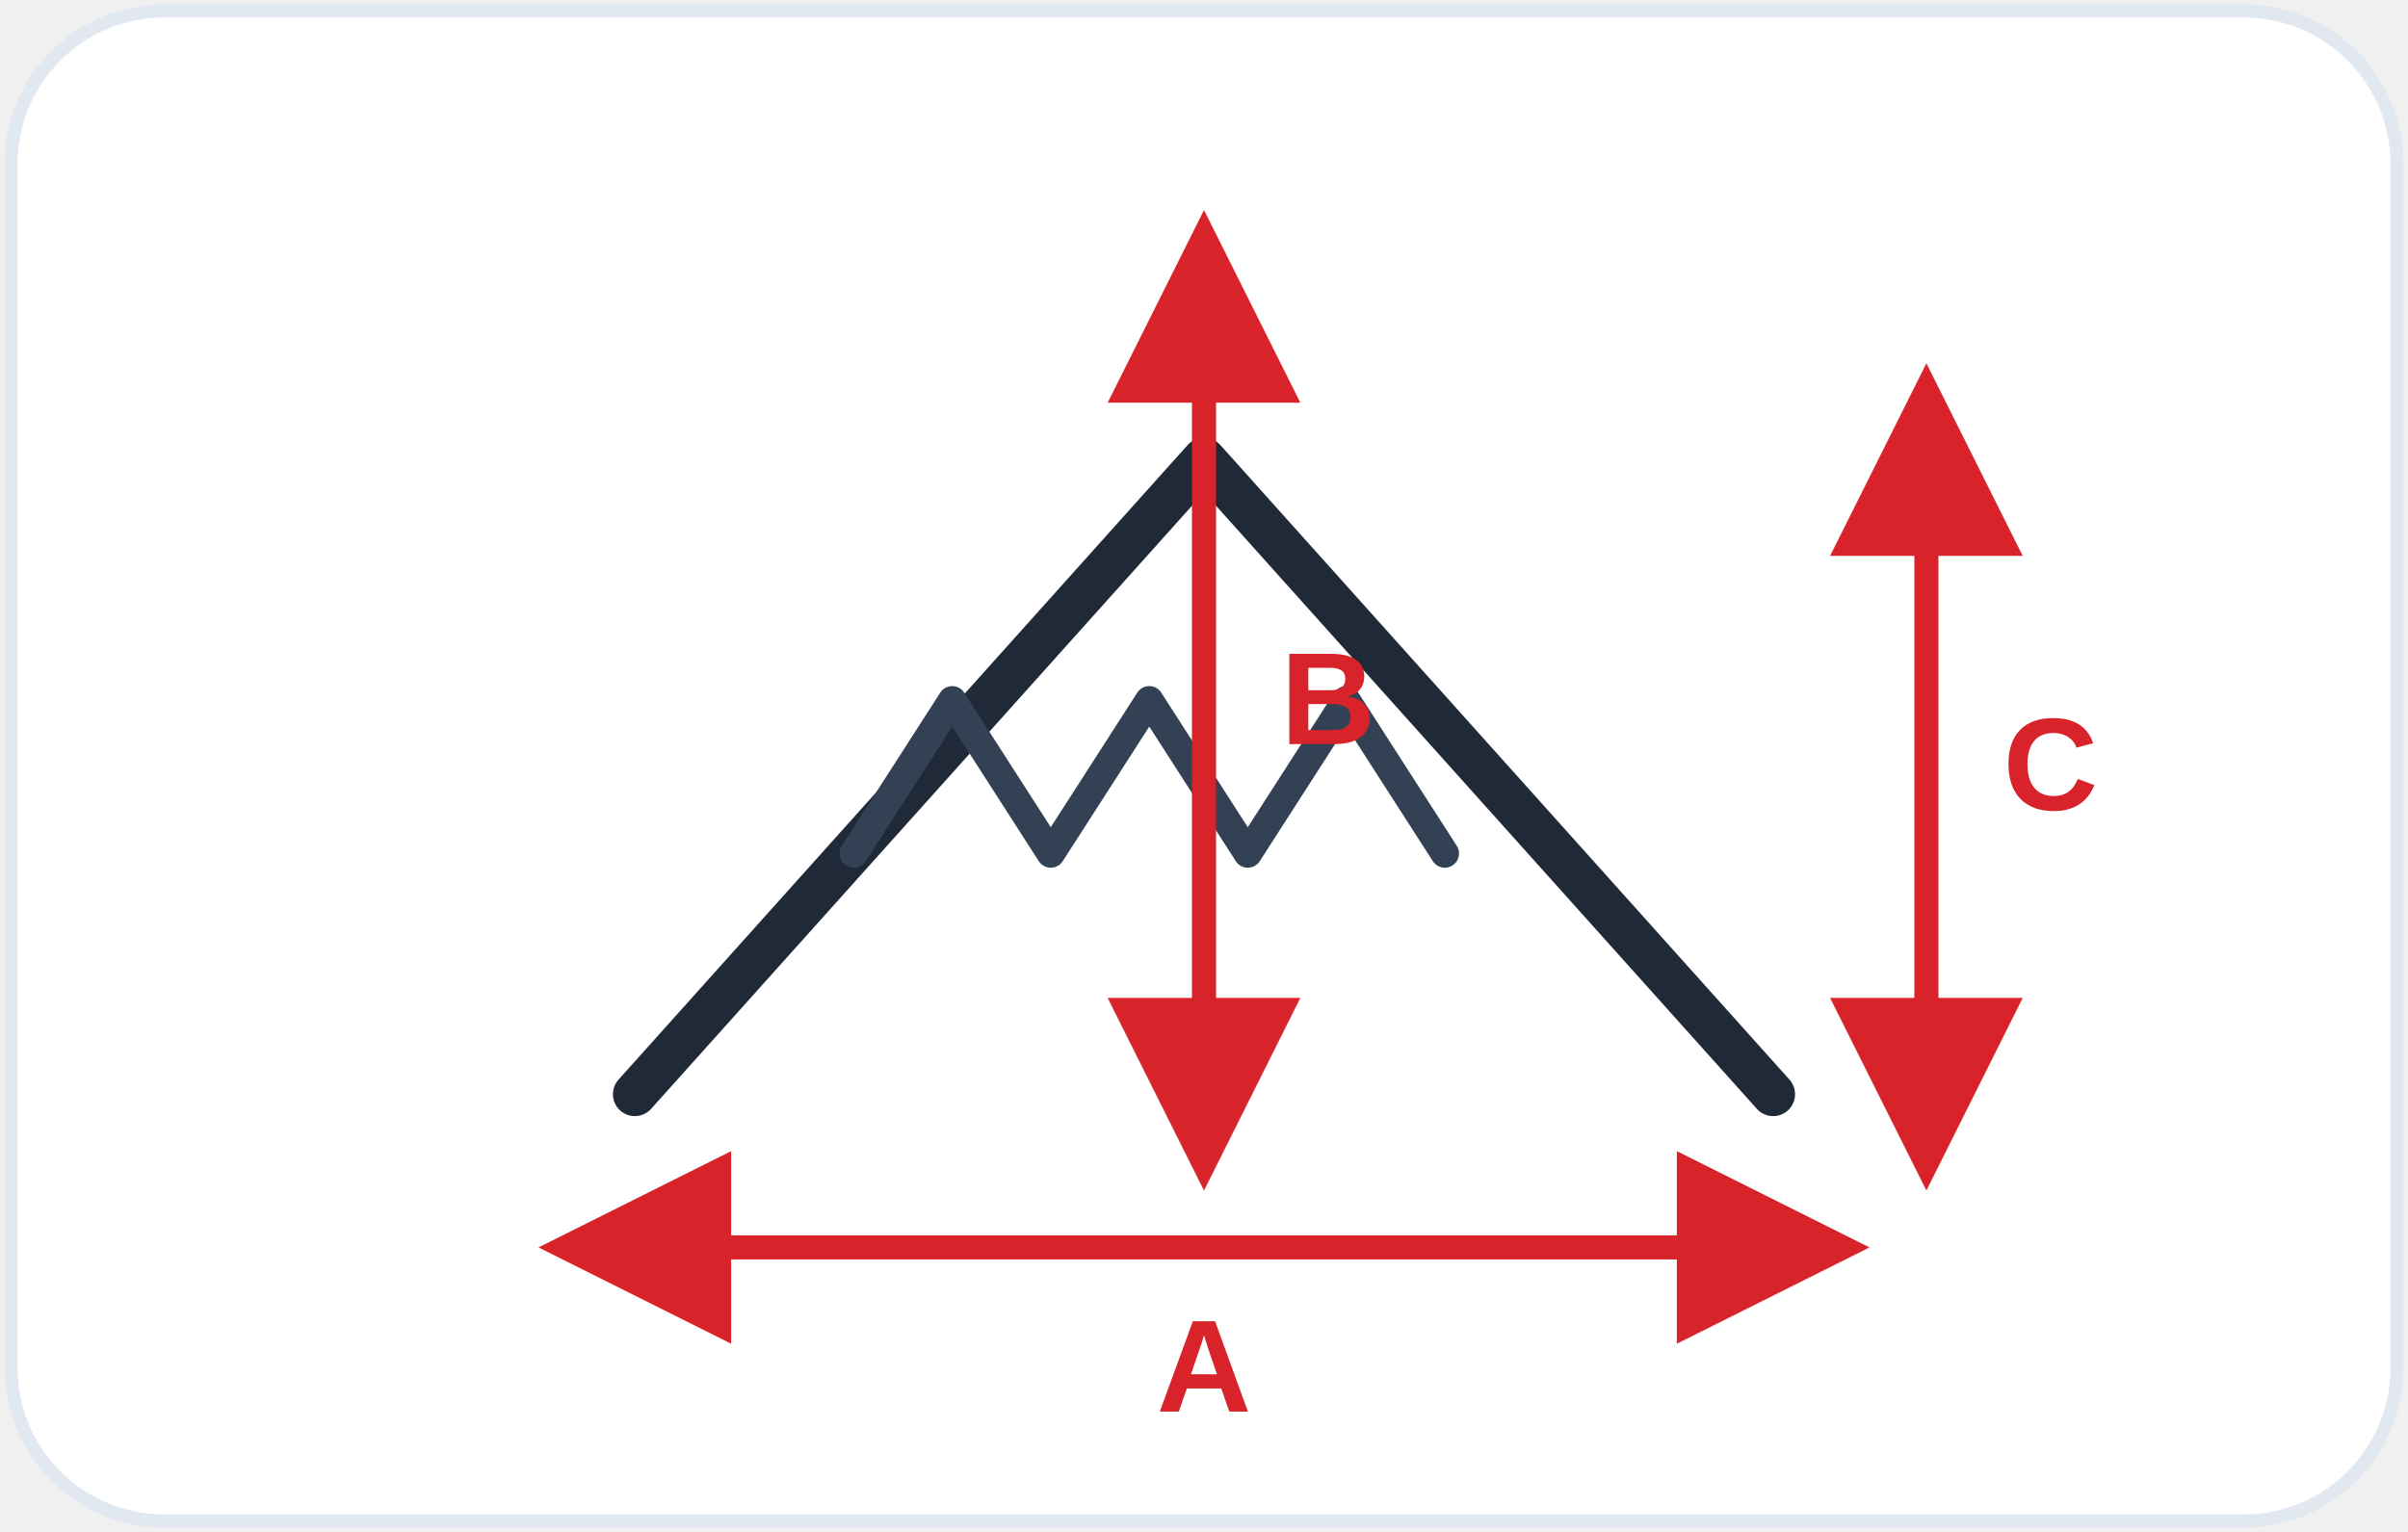
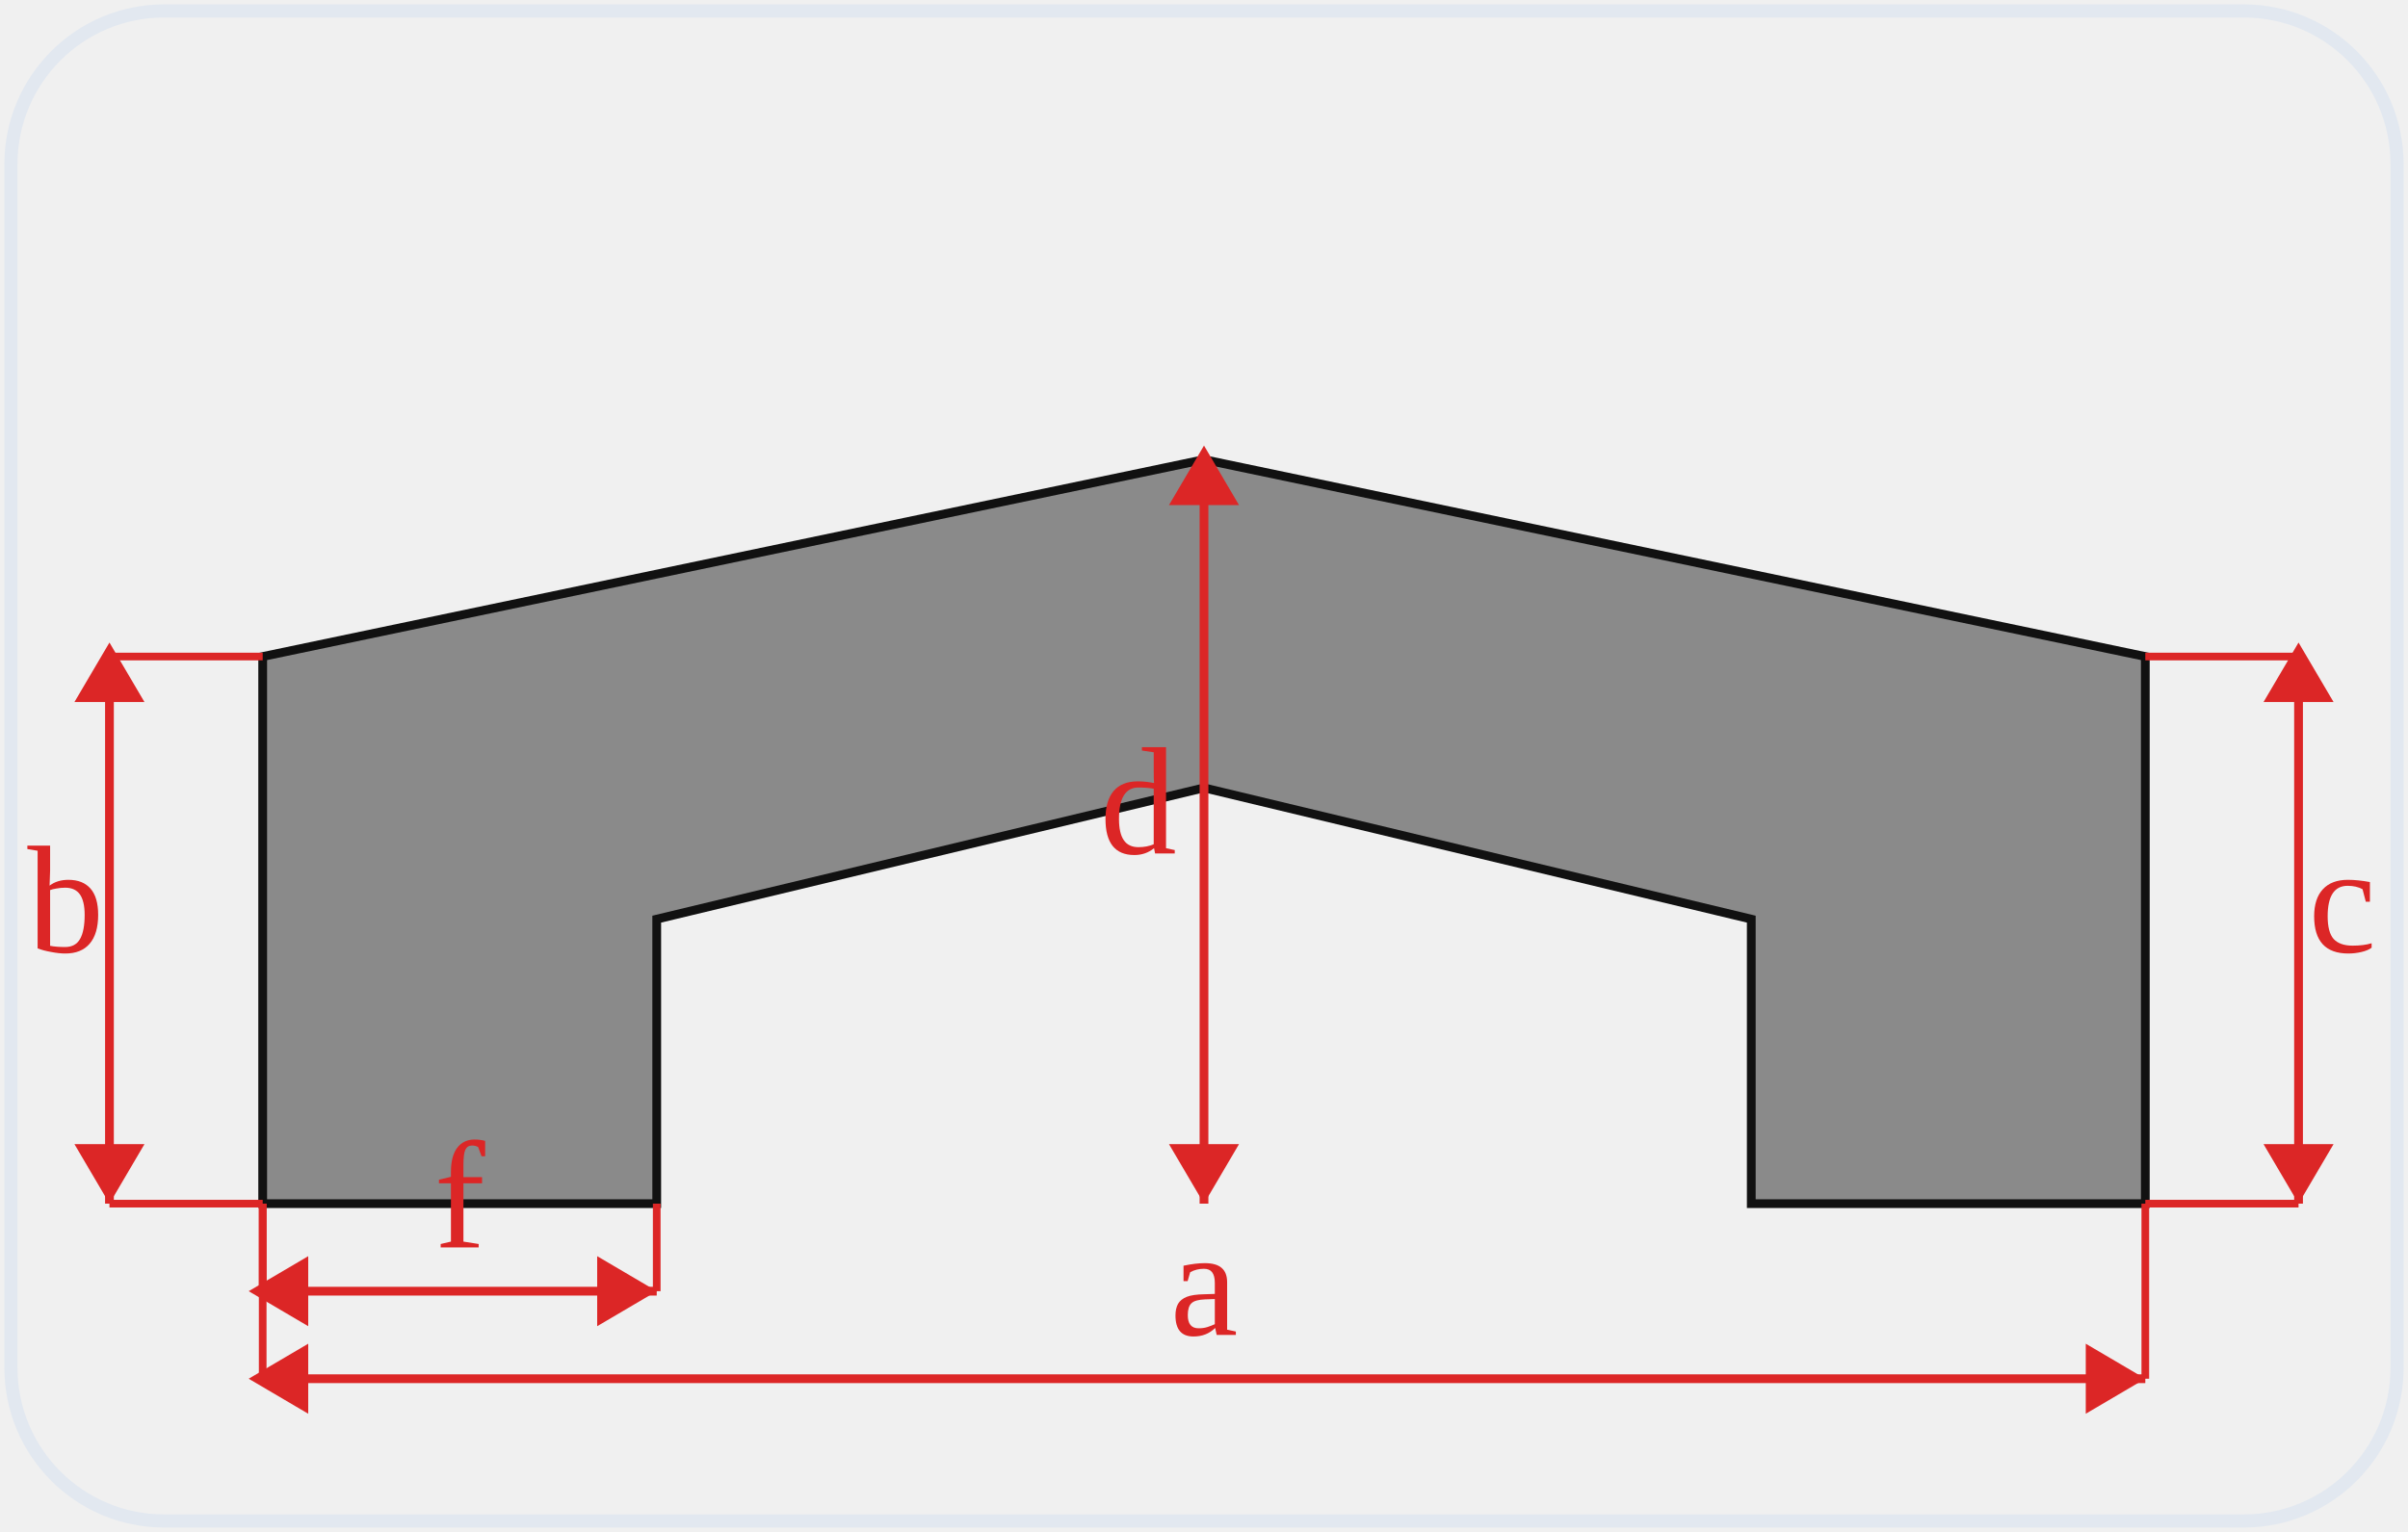
- <svg xmlns="http://www.w3.org/2000/svg" viewBox="0 0 220 140" role="img" aria-labelledby="t d">
+ <svg xmlns="http://www.w3.org/2000/svg" viewBox="0 0 220 140" role="img">
  <defs>
-     <marker id="arrow" markerWidth="8" markerHeight="8" refX="4" refY="4" orient="auto-start-reverse">
-       <path d="M0,0 L8,4 L0,8 z" fill="#d8232a" />
+     <marker id="arrowStart" markerWidth="8" markerHeight="8" refX="1.6" refY="4" orient="auto" markerUnits="strokeWidth">
+       <path d="M6.8 0 L0 4 L6.8 8 z" fill="#dc2626" />
    </marker>
-     <style>
-       .outline { fill: none; stroke: #1f2937; stroke-width: 4; stroke-linecap: round; stroke-linejoin: round; }
-       .fold { fill: none; stroke: #334155; stroke-width: 2.6; stroke-linecap: round; stroke-linejoin: round; }
-       .dim { fill: none; stroke: #d8232a; stroke-width: 2.2; stroke-linecap: round; stroke-linejoin: round; marker-start: url(#arrow); marker-end: url(#arrow); }
-       .ext { fill: none; stroke: #94a3b8; stroke-width: 1.6; stroke-dasharray: 4 4; }
-       .txt { fill: #d8232a; font: 700 12px Arial, Helvetica, sans-serif; }
-       .base { fill: #ffffff; stroke: #e2e8f0; stroke-width: 1.2; }
-     </style>
+     <marker id="arrowEnd" markerWidth="8" markerHeight="8" refX="6.8" refY="4" orient="auto" markerUnits="strokeWidth">
+       <path d="M0 0 L6.8 4 L0 8 z" fill="#dc2626" />
+     </marker>
  </defs>
-   <rect class="base" x="1" y="1" width="218" height="138" rx="14" />
-   <path class="outline" d="M58 100 L110 42 L162 100" />
-   <path class="fold" d="M78 78 l9 -14 l9 14 l9 -14 l9 14 l9 -14 l9 14" />
-   <line class="dim" x1="58" y1="114" x2="162" y2="114" />
-   <text class="txt" x="110" y="129" text-anchor="middle">A</text>
-   <line class="dim" x1="110" y1="28" x2="110" y2="100" />
-   <text class="txt" x="117" y="68">B</text>
-   <line class="dim" x1="176" y1="42" x2="176" y2="100" />
-   <text class="txt" x="183" y="74">C</text>
+   <rect class="base" x="1" y="1" width="218" height="138" rx="14" fill="none" stroke="#e2e8f0" stroke-width="1.2" />
+   <path d="M 24 60 L 110 42 L 196 60 L 196 110 L 160 110 L 160 84 L 110 72 L 60 84 L 60 110 L 24 110 Z" fill="#8a8a8a" stroke="#111111" stroke-width="0.8" />
+   <line x1="24" y1="126" x2="196" y2="126" stroke="#dc2626" stroke-width="0.8" marker-start="url(#arrowStart)" marker-end="url(#arrowEnd)" />
+   <text x="110.0" y="122" text-anchor="middle" font-size="14" fill="#dc2626">a</text>
+   <line x1="24" y1="110" x2="24" y2="126" stroke="#dc2626" stroke-width="0.7" />
+   <line x1="196" y1="110" x2="196" y2="126" stroke="#dc2626" stroke-width="0.7" />
+   <line x1="10" y1="60" x2="10" y2="110" stroke="#dc2626" stroke-width="0.8" marker-start="url(#arrowStart)" marker-end="url(#arrowEnd)" />
+   <text x="6" y="87.0" text-anchor="middle" font-size="14" fill="#dc2626">b</text>
+   <line x1="24" y1="60" x2="10" y2="60" stroke="#dc2626" stroke-width="0.7" />
+   <line x1="24" y1="110" x2="10" y2="110" stroke="#dc2626" stroke-width="0.7" />
+   <line x1="210" y1="60" x2="210" y2="110" stroke="#dc2626" stroke-width="0.8" marker-start="url(#arrowStart)" marker-end="url(#arrowEnd)" />
+   <text x="214" y="87.0" text-anchor="middle" font-size="14" fill="#dc2626">c</text>
+   <line x1="196" y1="60" x2="210" y2="60" stroke="#dc2626" stroke-width="0.7" />
+   <line x1="196" y1="110" x2="210" y2="110" stroke="#dc2626" stroke-width="0.7" />
+   <line x1="110" y1="42" x2="110" y2="110" stroke="#dc2626" stroke-width="0.8" marker-start="url(#arrowStart)" marker-end="url(#arrowEnd)" />
+   <text x="104" y="78.0" text-anchor="middle" font-size="14" fill="#dc2626">d</text>
+   <line x1="24" y1="118" x2="60" y2="118" stroke="#dc2626" stroke-width="0.8" marker-start="url(#arrowStart)" marker-end="url(#arrowEnd)" />
+   <text x="42.0" y="114" text-anchor="middle" font-size="14" fill="#dc2626">f</text>
+   <line x1="24" y1="110" x2="24" y2="118" stroke="#dc2626" stroke-width="0.7" />
+   <line x1="60" y1="110" x2="60" y2="118" stroke="#dc2626" stroke-width="0.7" />
</svg>
